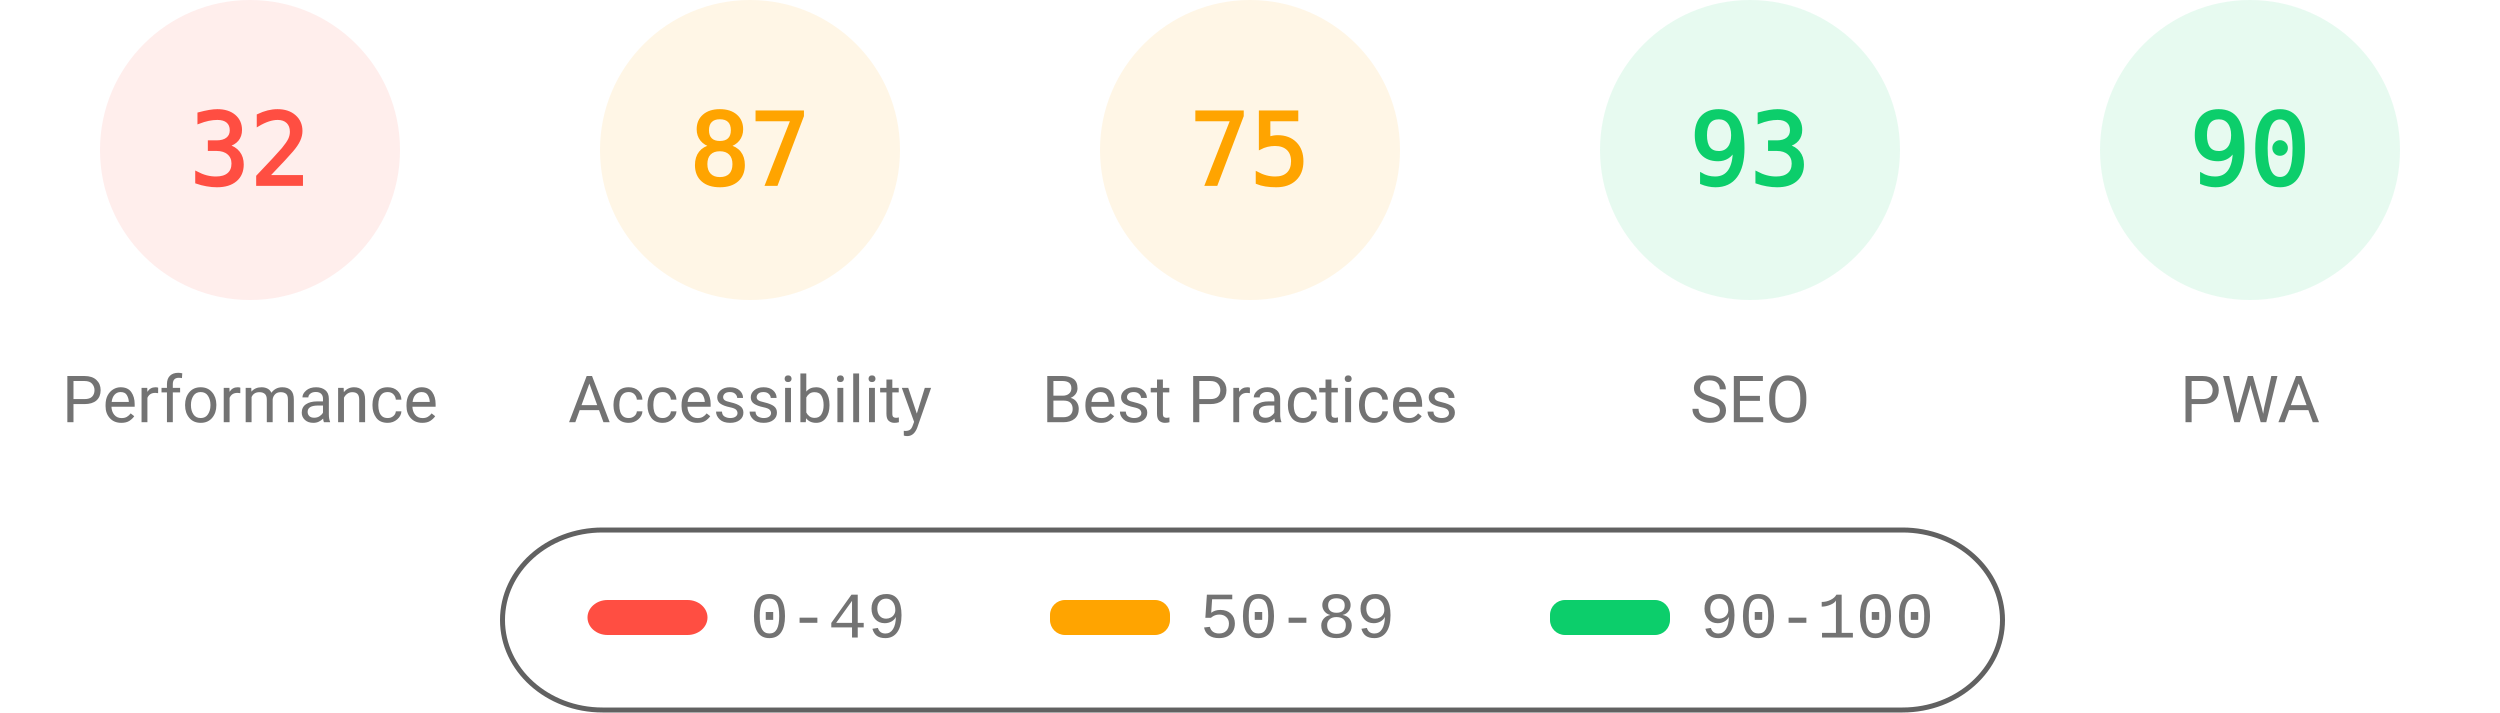
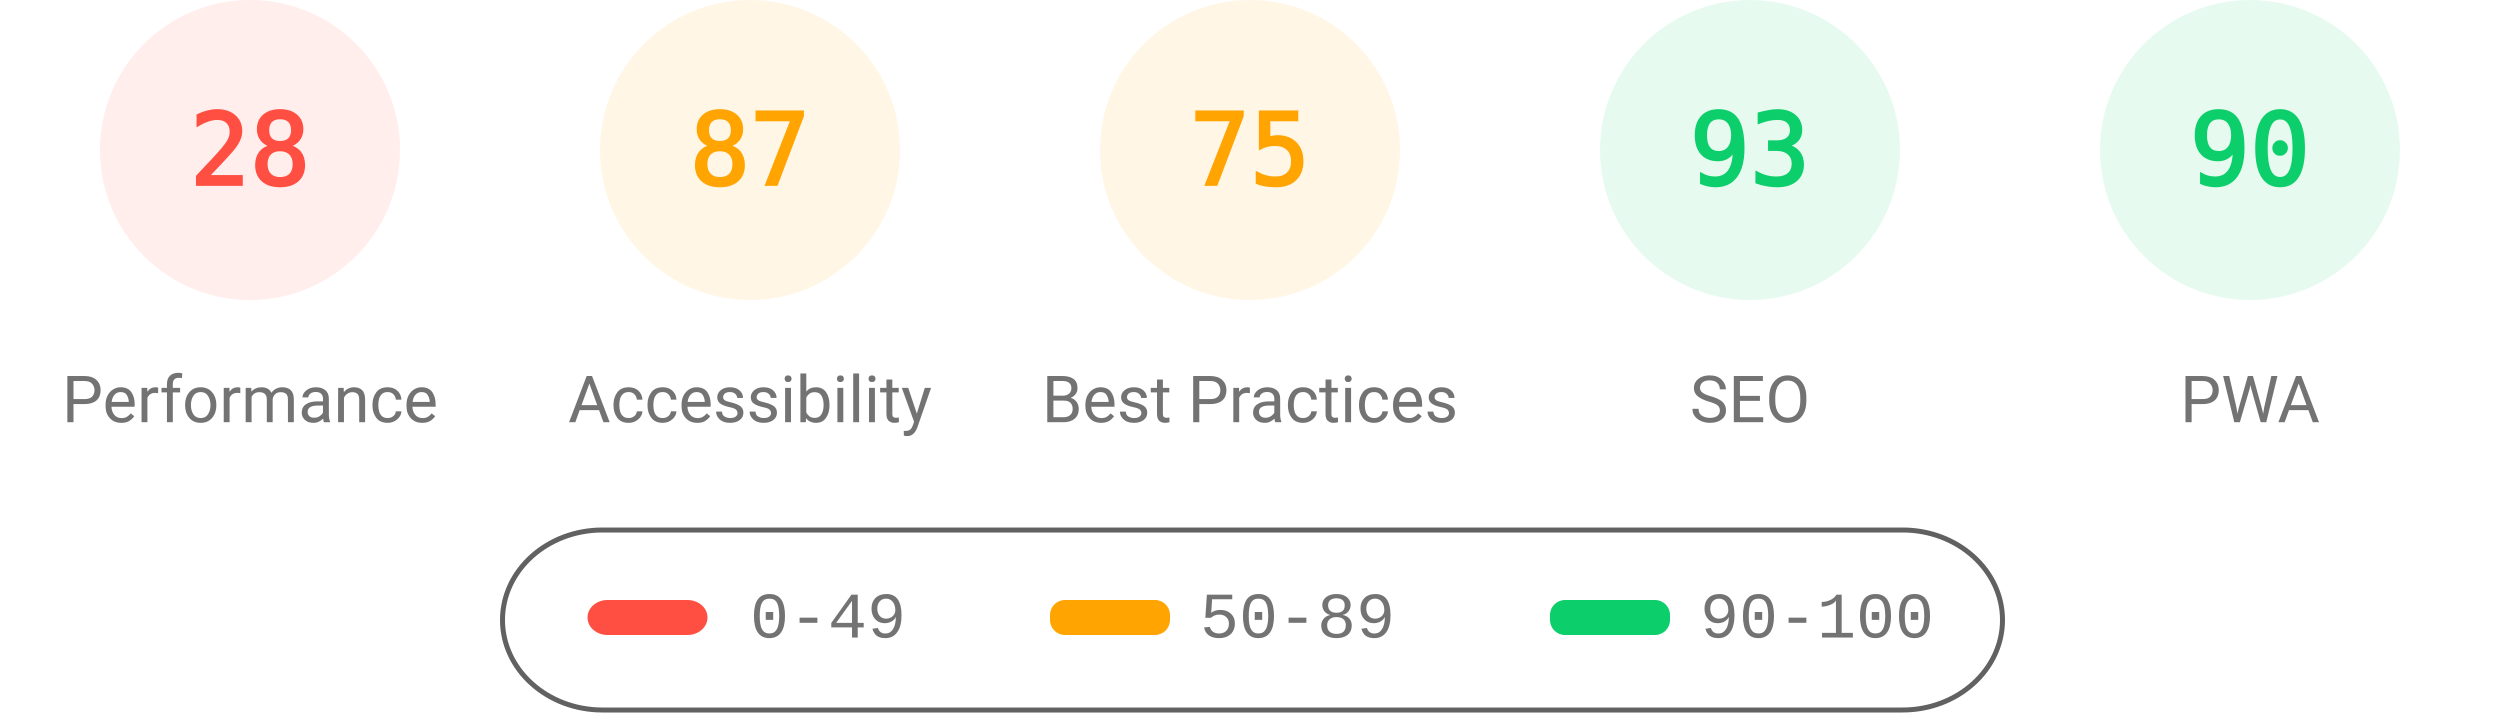
<svg xmlns="http://www.w3.org/2000/svg" fill="none" width="1000" height="285">
  <style>.gauge-base{opacity:.1}.gauge-arc{fill:none;animation-delay:250ms;stroke-linecap:round;transform:rotate(-90deg);transform-origin:100px 60px;animation:load-gauge 1s ease forwards}.guage-text{font-size:40px;font-family:monospace;text-align:center}.guage-red{color:#ff4e42;fill:#ff4e42;stroke:#ff4e42}.guage-orange{color:#ffa400;fill:#ffa400;stroke:#ffa400}.guage-green{color:#0cce6b;fill:#0cce6b;stroke:#0cce6b}.guage-undefined{color:#5c5c5c;fill:#5c5c5c;stroke:#5c5c5c}.guage-title{color:#737373;fill:#737373;stroke:none;font-size:26px;line-height:26px;font-family:Roboto,Halvetica,Arial,sans-serif}@keyframes load-gauge{from{stroke-dasharray:0 352.858}}</style>
  <svg class="guage-div guage-perf guage-red" viewBox="0 0 200 200" width="200" height="200">
    <circle class="gauge-base" r="56" cx="100" cy="60" stroke-width="8" />
-     <circle class="gauge-arc guage-arc-1" r="56" cx="100" cy="60" stroke-width="8" style="stroke-dasharray:112.595,351.858" />
-     <text class="guage-text" x="100" y="60" alignment-baseline="central" dominant-baseline="central" text-anchor="middle">32</text>
+     <circle class="gauge-arc guage-arc-1" r="56" cx="100" cy="60" stroke-width="8" style="stroke-dasharray:98.52,351.858" />
+     <text class="guage-text" x="100" y="60" alignment-baseline="central" dominant-baseline="central" text-anchor="middle">28</text>
    <text class="guage-title" x="100" y="160" alignment-baseline="central" dominant-baseline="central" text-anchor="middle">Performance</text>
  </svg>
  <svg class="guage-div guage-acc guage-orange" viewBox="0 0 200 200" width="200" height="200" x="200">
    <circle class="gauge-base" r="56" cx="100" cy="60" stroke-width="8" />
    <circle class="gauge-arc guage-arc-2" r="56" cx="100" cy="60" stroke-width="8" style="stroke-dasharray:306.116,351.858" />
    <text class="guage-text" x="100" y="60" alignment-baseline="central" dominant-baseline="central" text-anchor="middle">87</text>
    <text class="guage-title" x="100" y="160" alignment-baseline="central" dominant-baseline="central" text-anchor="middle">Accessibility</text>
  </svg>
  <svg class="guage-div guage-best guage-orange" viewBox="0 0 200 200" width="200" height="200" x="400">
    <circle class="gauge-base" r="56" cx="100" cy="60" stroke-width="8" />
    <circle class="gauge-arc guage-arc-3" r="56" cx="100" cy="60" stroke-width="8" style="stroke-dasharray:263.893,351.858" />
    <text class="guage-text" x="100" y="60" alignment-baseline="central" dominant-baseline="central" text-anchor="middle">75</text>
    <text class="guage-title" x="100" y="160" alignment-baseline="central" dominant-baseline="central" text-anchor="middle">Best Practices</text>
  </svg>
  <svg class="guage-div guage-seo guage-green" viewBox="0 0 200 200" width="200" height="200" x="600">
    <circle class="gauge-base" r="56" cx="100" cy="60" stroke-width="8" />
    <circle class="gauge-arc guage-arc-4" r="56" cx="100" cy="60" stroke-width="8" style="stroke-dasharray:327.228,351.858" />
    <text class="guage-text" x="100" y="60" alignment-baseline="central" dominant-baseline="central" text-anchor="middle">93</text>
    <text class="guage-title" x="100" y="160" alignment-baseline="central" dominant-baseline="central" text-anchor="middle">SEO</text>
  </svg>
  <svg class="guage-div guage-pwa guage-green" viewBox="0 0 200 200" width="200" height="200" x="800">
    <circle class="gauge-base" r="56" cx="100" cy="60" stroke-width="8" />
    <circle class="gauge-arc guage-arc-4" r="56" cx="100" cy="60" stroke-width="8" style="stroke-dasharray:316.672,351.858" />
    <text class="guage-text" x="100" y="60" alignment-baseline="central" dominant-baseline="central" text-anchor="middle">90</text>
    <text class="guage-title" x="100" y="160" alignment-baseline="central" dominant-baseline="central" text-anchor="middle">PWA</text>
  </svg>
  <svg width="604" height="76" x="200" y="210">
    <path fill="none" id="canvas_background" d="M-1-1h604v80H-1z" />
    <rect fill-opacity="0" stroke="#616161" stroke-width="2" rx="40" id="svg_2" height="72" width="600" y="2" x="1" fill="#000" />
    <rect stroke="#000" rx="8" id="svg_3" height="14" width="48" y="30" x="35" stroke-opacity="null" stroke-width="0" fill="#ff4e42" />
    <rect stroke="#000" rx="6" id="svg_4" height="14" width="48" y="30" x="220" stroke-opacity="null" stroke-width="0" fill="#ffa400" />
    <rect stroke="#000" rx="6" id="svg_5" height="14" width="48" y="30" x="420" stroke-opacity="null" stroke-width="0" fill="#0cce6b" />
    <text xml:space="preserve" text-anchor="start" font-family="'Courier New', Courier, monospace" font-size="26" id="svg_6" y="45" x="100" stroke-opacity="null" stroke-width="0" stroke="#000" fill="#737373">0-49</text>
    <text xml:space="preserve" text-anchor="start" font-family="'Courier New', Courier, monospace" font-size="26" id="svg_7" y="45" x="280" stroke-opacity="null" stroke-width="0" stroke="#000" fill="#737373">50-89</text>
    <text xml:space="preserve" text-anchor="start" font-family="'Courier New', Courier, monospace" font-size="26" id="svg_8" y="45" x="480" stroke-opacity="null" stroke-width="0" stroke="#000" fill="#737373">90-100</text>
  </svg>
</svg>
